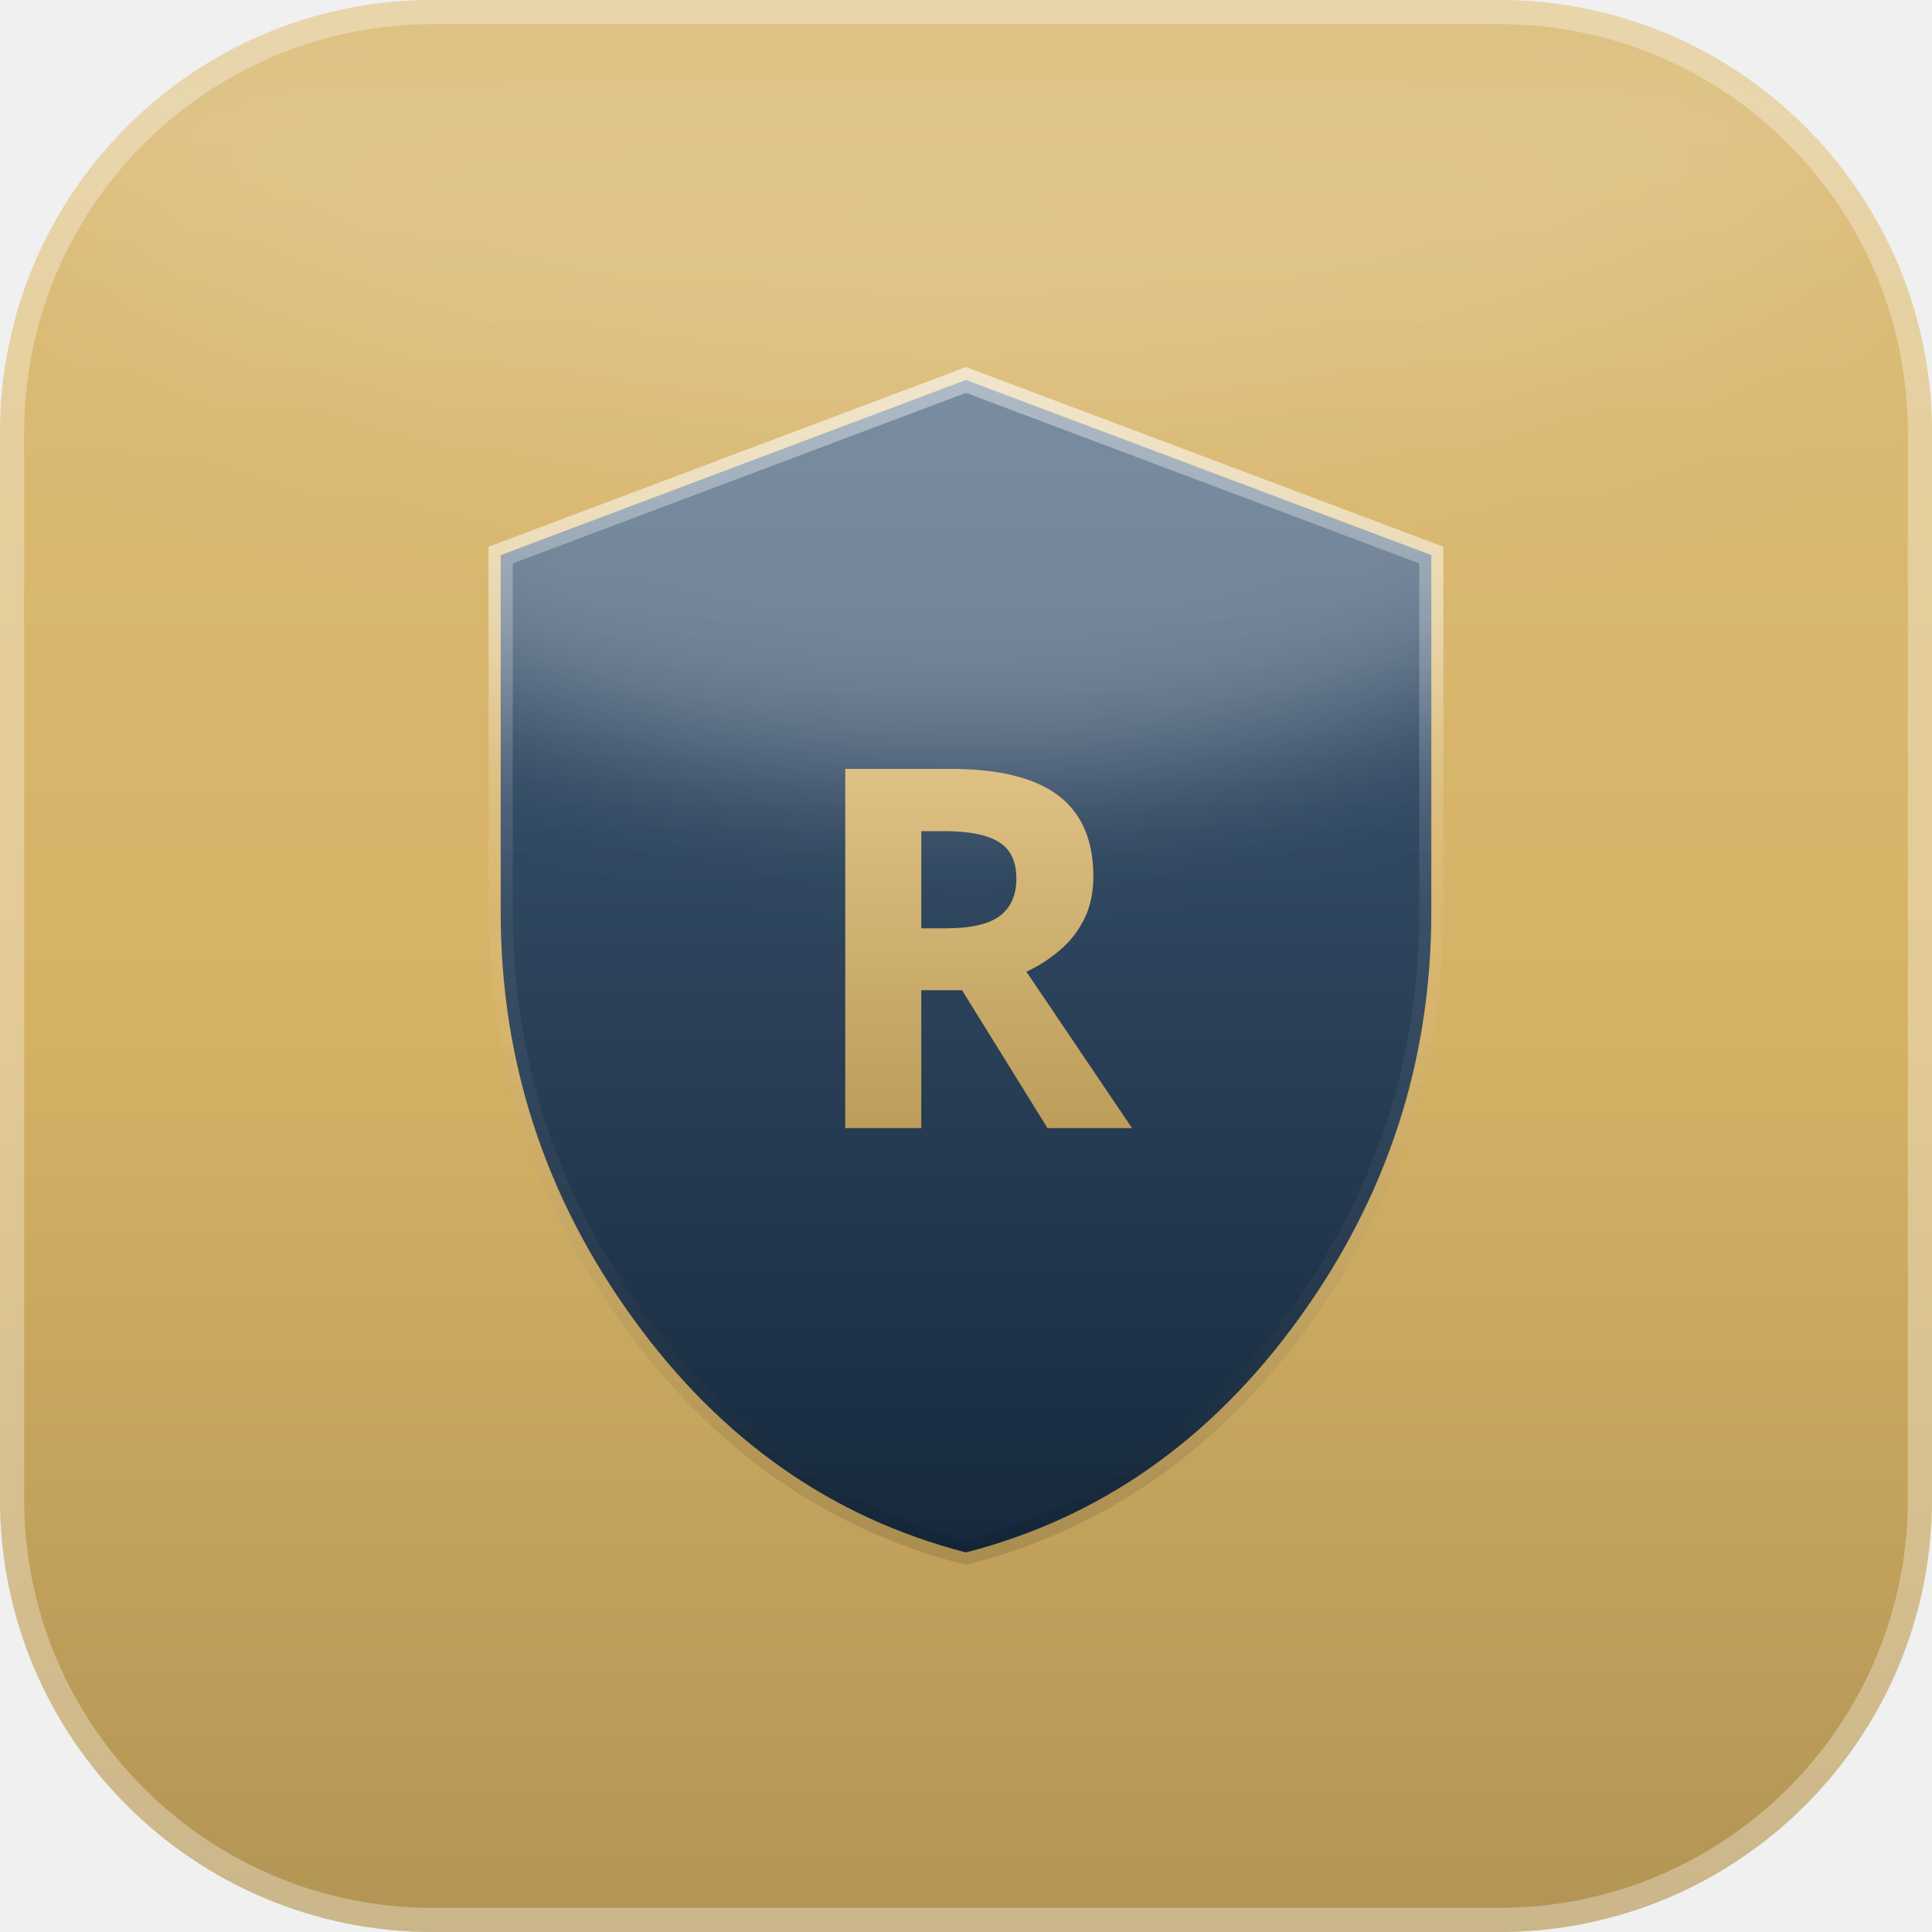
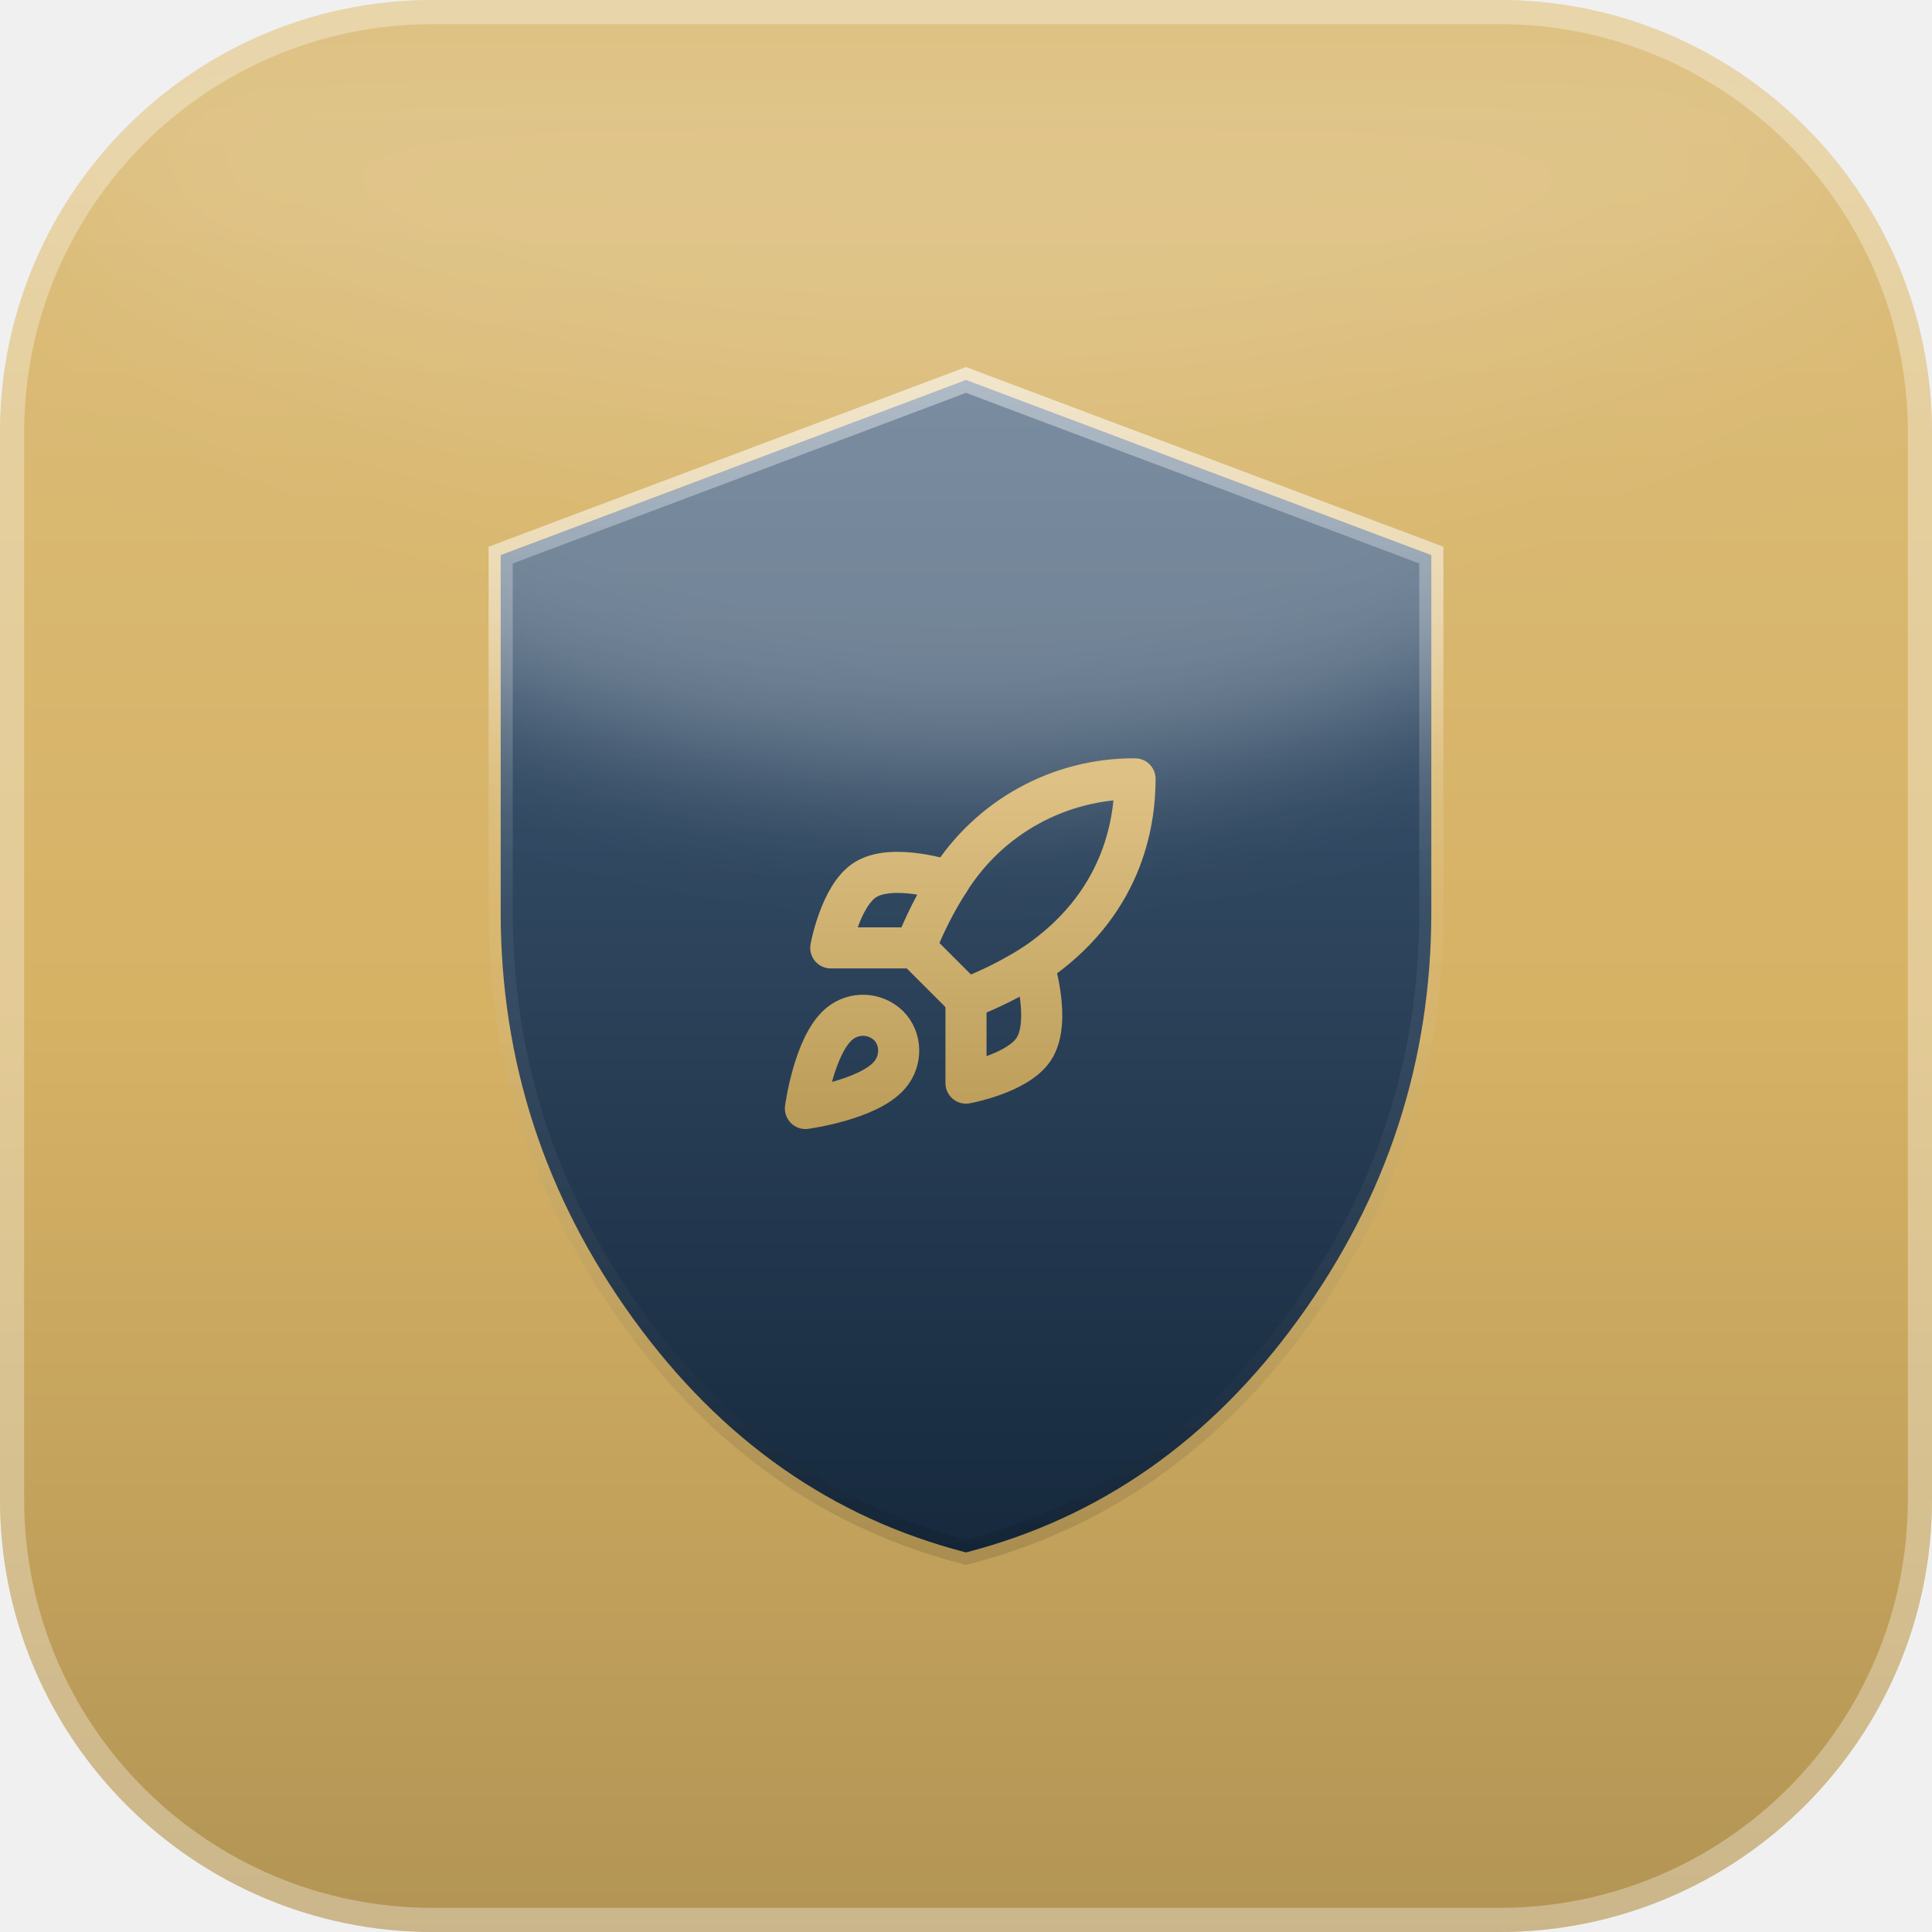
<svg xmlns="http://www.w3.org/2000/svg" width="512" height="512" viewBox="0 0 160 160">
  <defs>
    <linearGradient id="grund" x1="0" y1="0" x2="0" y2="1">
      <stop offset="0" stop-color="#dcbe7c" />
      <stop offset="0.52" stop-color="#d6b265" />
      <stop offset="1" stop-color="#b29454" />
    </linearGradient>
    <linearGradient id="wappen" x1="0" y1="0" x2="0" y2="1">
      <stop offset="0" stop-color="#415C78" />
      <stop offset="1" stop-color="#16293D" />
    </linearGradient>
    <linearGradient id="rand" x1="0" y1="0" x2="0" y2="1">
      <stop offset="0" stop-color="#fff" stop-opacity="0.4" />
      <stop offset="0.45" stop-color="#fff" stop-opacity="0.06" />
      <stop offset="1" stop-color="#000" stop-opacity="0.12" />
    </linearGradient>
-     <linearGradient id="schrift" x1="0" y1="0" x2="0" y2="1">
+     <linearGradient id="schrift" gradientUnits="userSpaceOnUse" x1="0" y1="2" x2="0" y2="22">
      <stop offset="0" stop-color="#dec184" />
      <stop offset="1" stop-color="#bc9d59" />
    </linearGradient>
    <clipPath id="kachel">
      <rect width="160" height="160" rx="35.84" />
    </clipPath>
    <filter id="weich" x="-50%" y="-50%" width="200%" height="200%">
      <feGaussianBlur stdDeviation="10" />
    </filter>
    <filter id="weich2" x="-50%" y="-50%" width="200%" height="200%">
      <feGaussianBlur stdDeviation="5.535" />
    </filter>
    <clipPath id="wappenform">
      <path transform="translate(40.4638 30.4)" d="M39.536 99.2C28.087 96.307 18.636 89.714 11.181 79.422C3.727 69.13 0 57.701 0 45.136V14.88L39.536 0L79.073 14.88V45.136C79.073 57.701 75.345 69.13 67.891 79.422C60.437 89.714 50.985 96.307 39.536 99.2Z" />
    </clipPath>
  </defs>
  <g clip-path="url(#kachel)">
    <rect width="160" height="160" fill="url(#grund)" />
    <ellipse cx="79.2" cy="-30.4" rx="108" ry="65.6" fill="#fff" fill-opacity="0.15" filter="url(#weich)" />
  </g>
  <path transform="translate(40.4638 30.4)" d="M78.072 15.571V45.136C78.072 57.488 74.413 68.712 67.081 78.835C59.807 88.879 50.63 95.302 39.536 98.165C28.443 95.302 19.265 88.879 11.991 78.835C4.659 68.712 1 57.488 1 45.136V15.571L39.536 1.067L78.072 15.571Z" fill="url(#wappen)" stroke="url(#rand)" stroke-width="2" />
  <g clip-path="url(#wappenform)">
    <ellipse cx="80" cy="25.44" rx="67.212" ry="38.688" fill="#fff" fill-opacity="0.3" filter="url(#weich2)" />
  </g>
-   <text x="80" y="93.424" text-anchor="middle" font-family="Geist" font-weight="600" font-size="41.664" fill="url(#schrift)">R</text>
+   <g transform="translate(63.2 61.7) scale(1.4)" fill="none" stroke="url(#schrift)" stroke-width="2.43" stroke-linecap="round" stroke-linejoin="round">
+     <path d="M12 15v5s3.03-.55 4-2c1.08-1.62 0-5 0-5" />
+     <path d="M4.5 16.5c-1.5 1.26-2 5-2 5s3.74-.5 5-2c.71-.84.7-2.13-.09-2.91a2.18 2.18 0 0 0-2.91-.09" />
+     <path d="M9 12a22 22 0 0 1 2-3.95A12.88 12.88 0 0 1 22 2c0 2.72-.78 7.5-6 11a22.4 22.4 0 0 1-4 2z" />
+     <path d="M9 12H4s.55-3.03 2-4c1.62-1.08 5 .05 5 .05" />
+   </g>
  <rect x="1" y="1" width="158" height="158" rx="34.84" fill="none" stroke="#fff" stroke-opacity="0.32" stroke-width="2" />
</svg>
